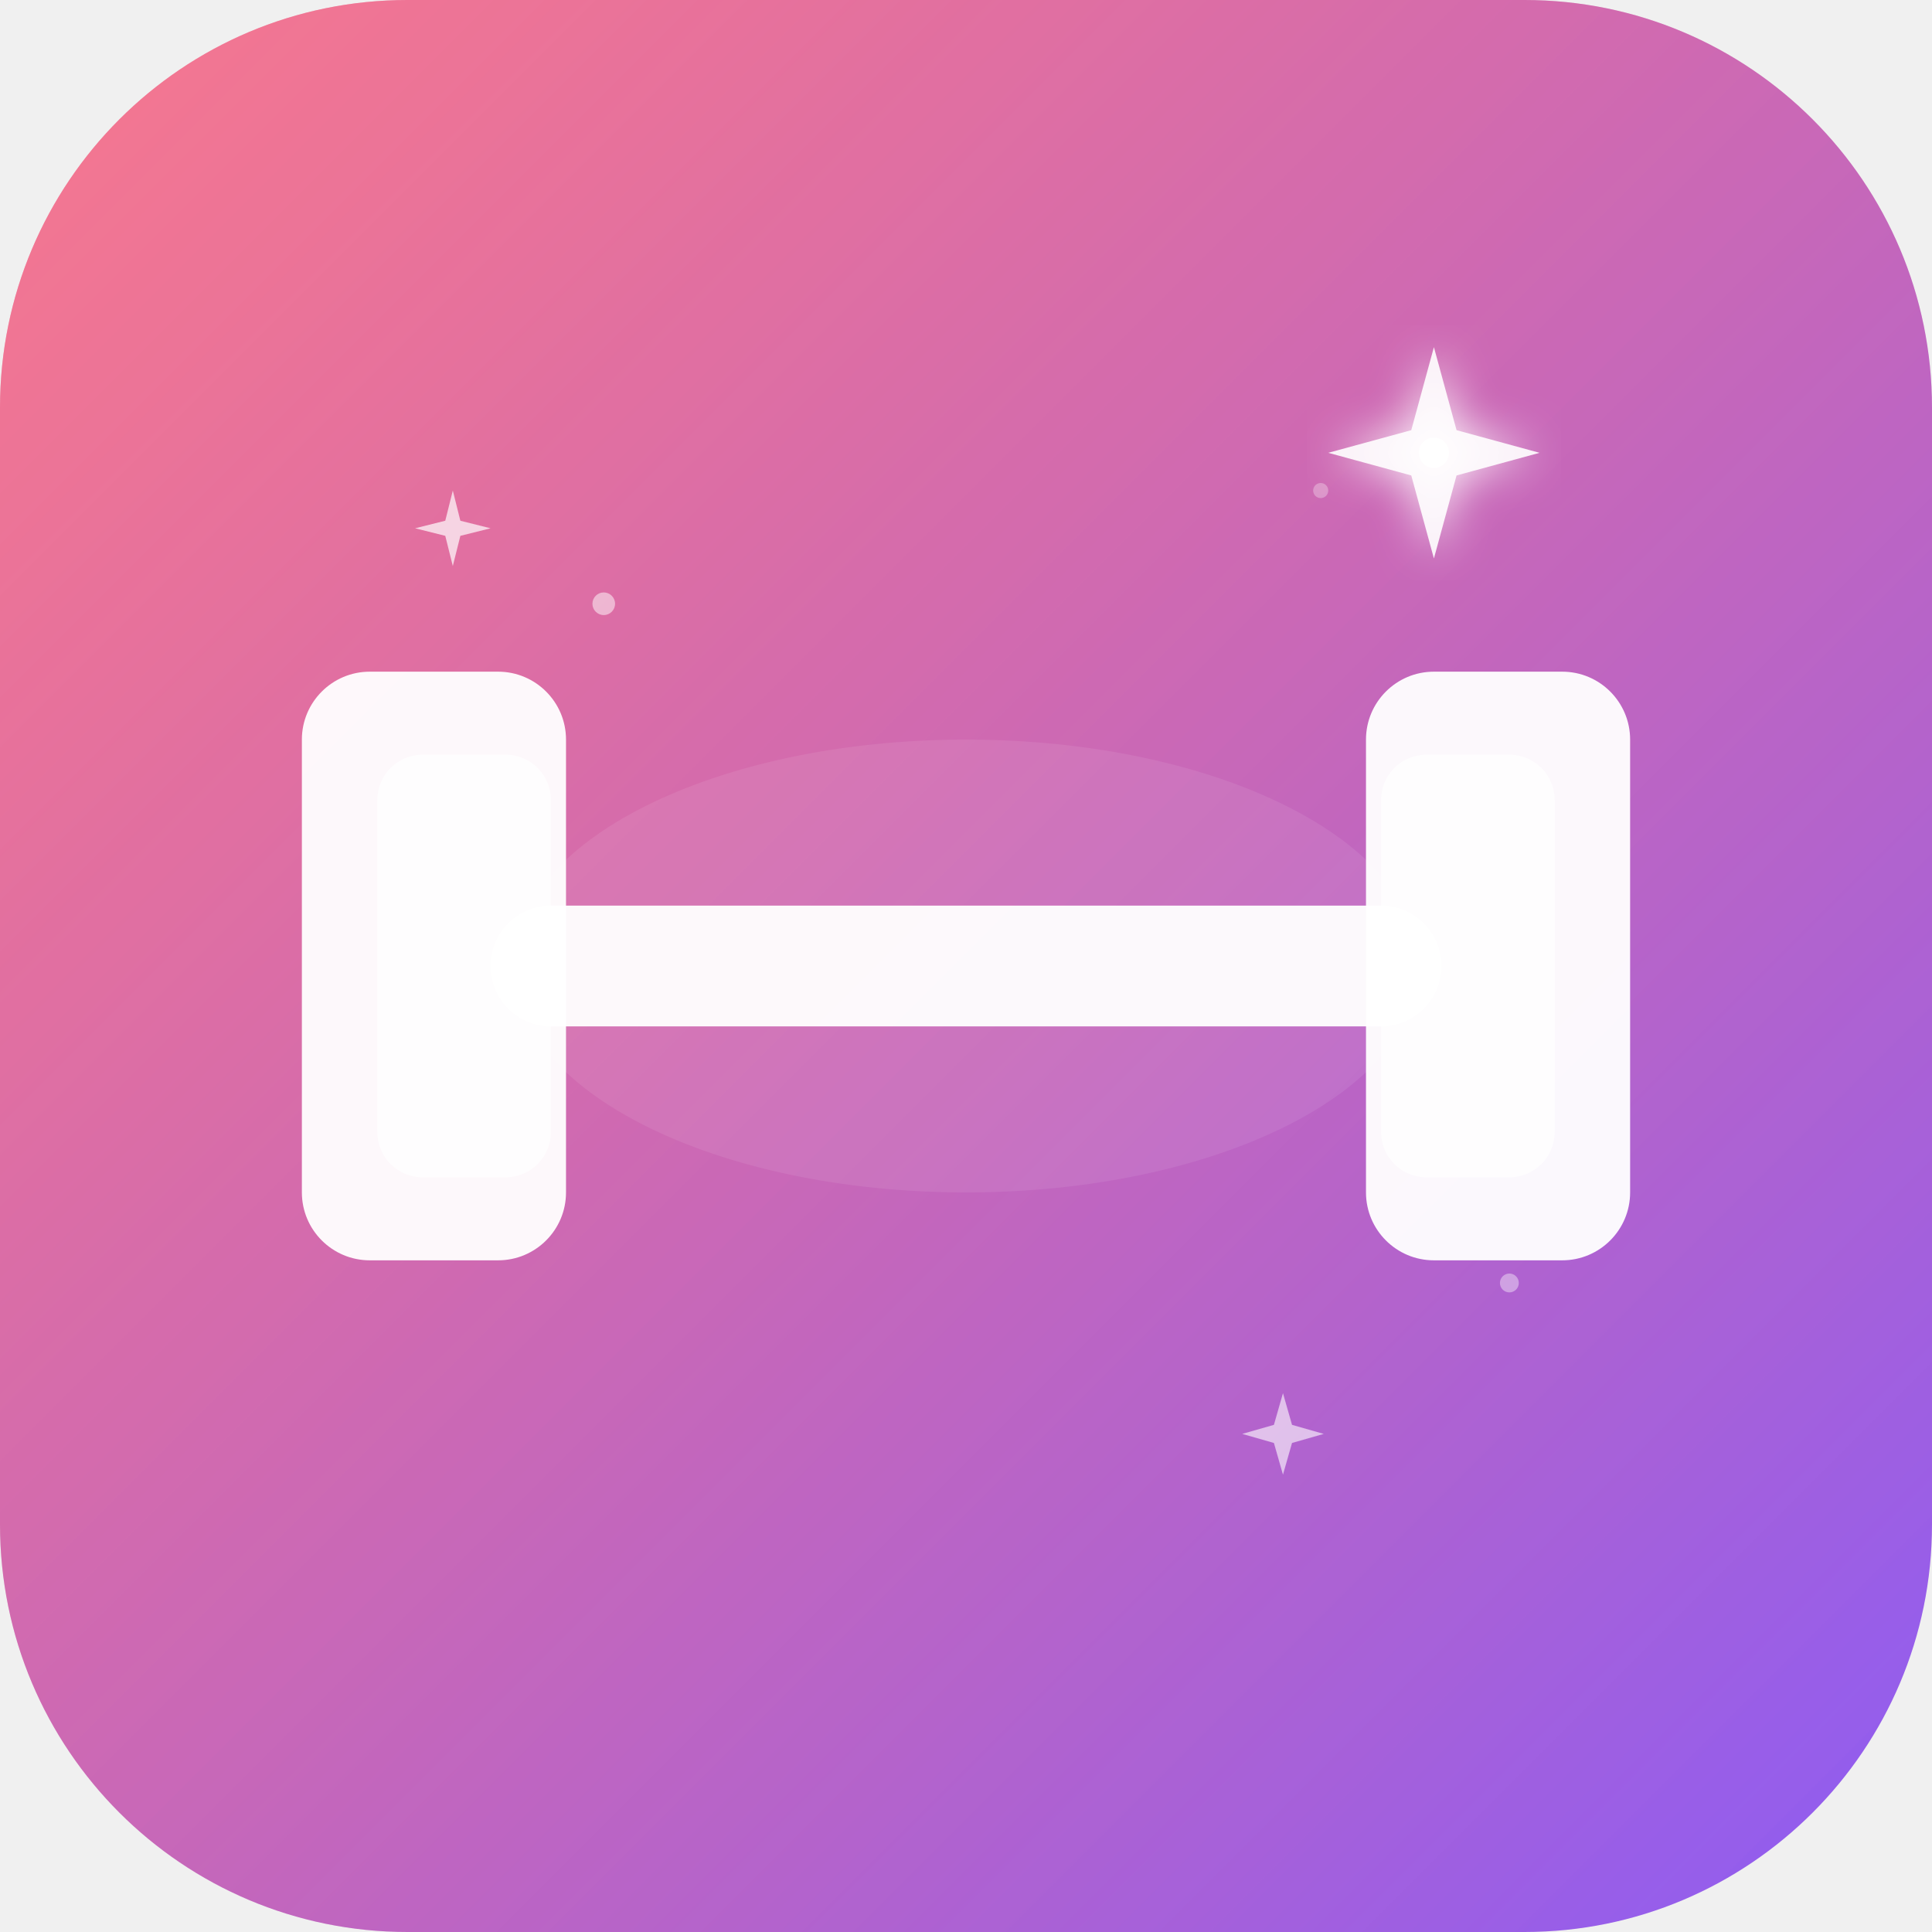
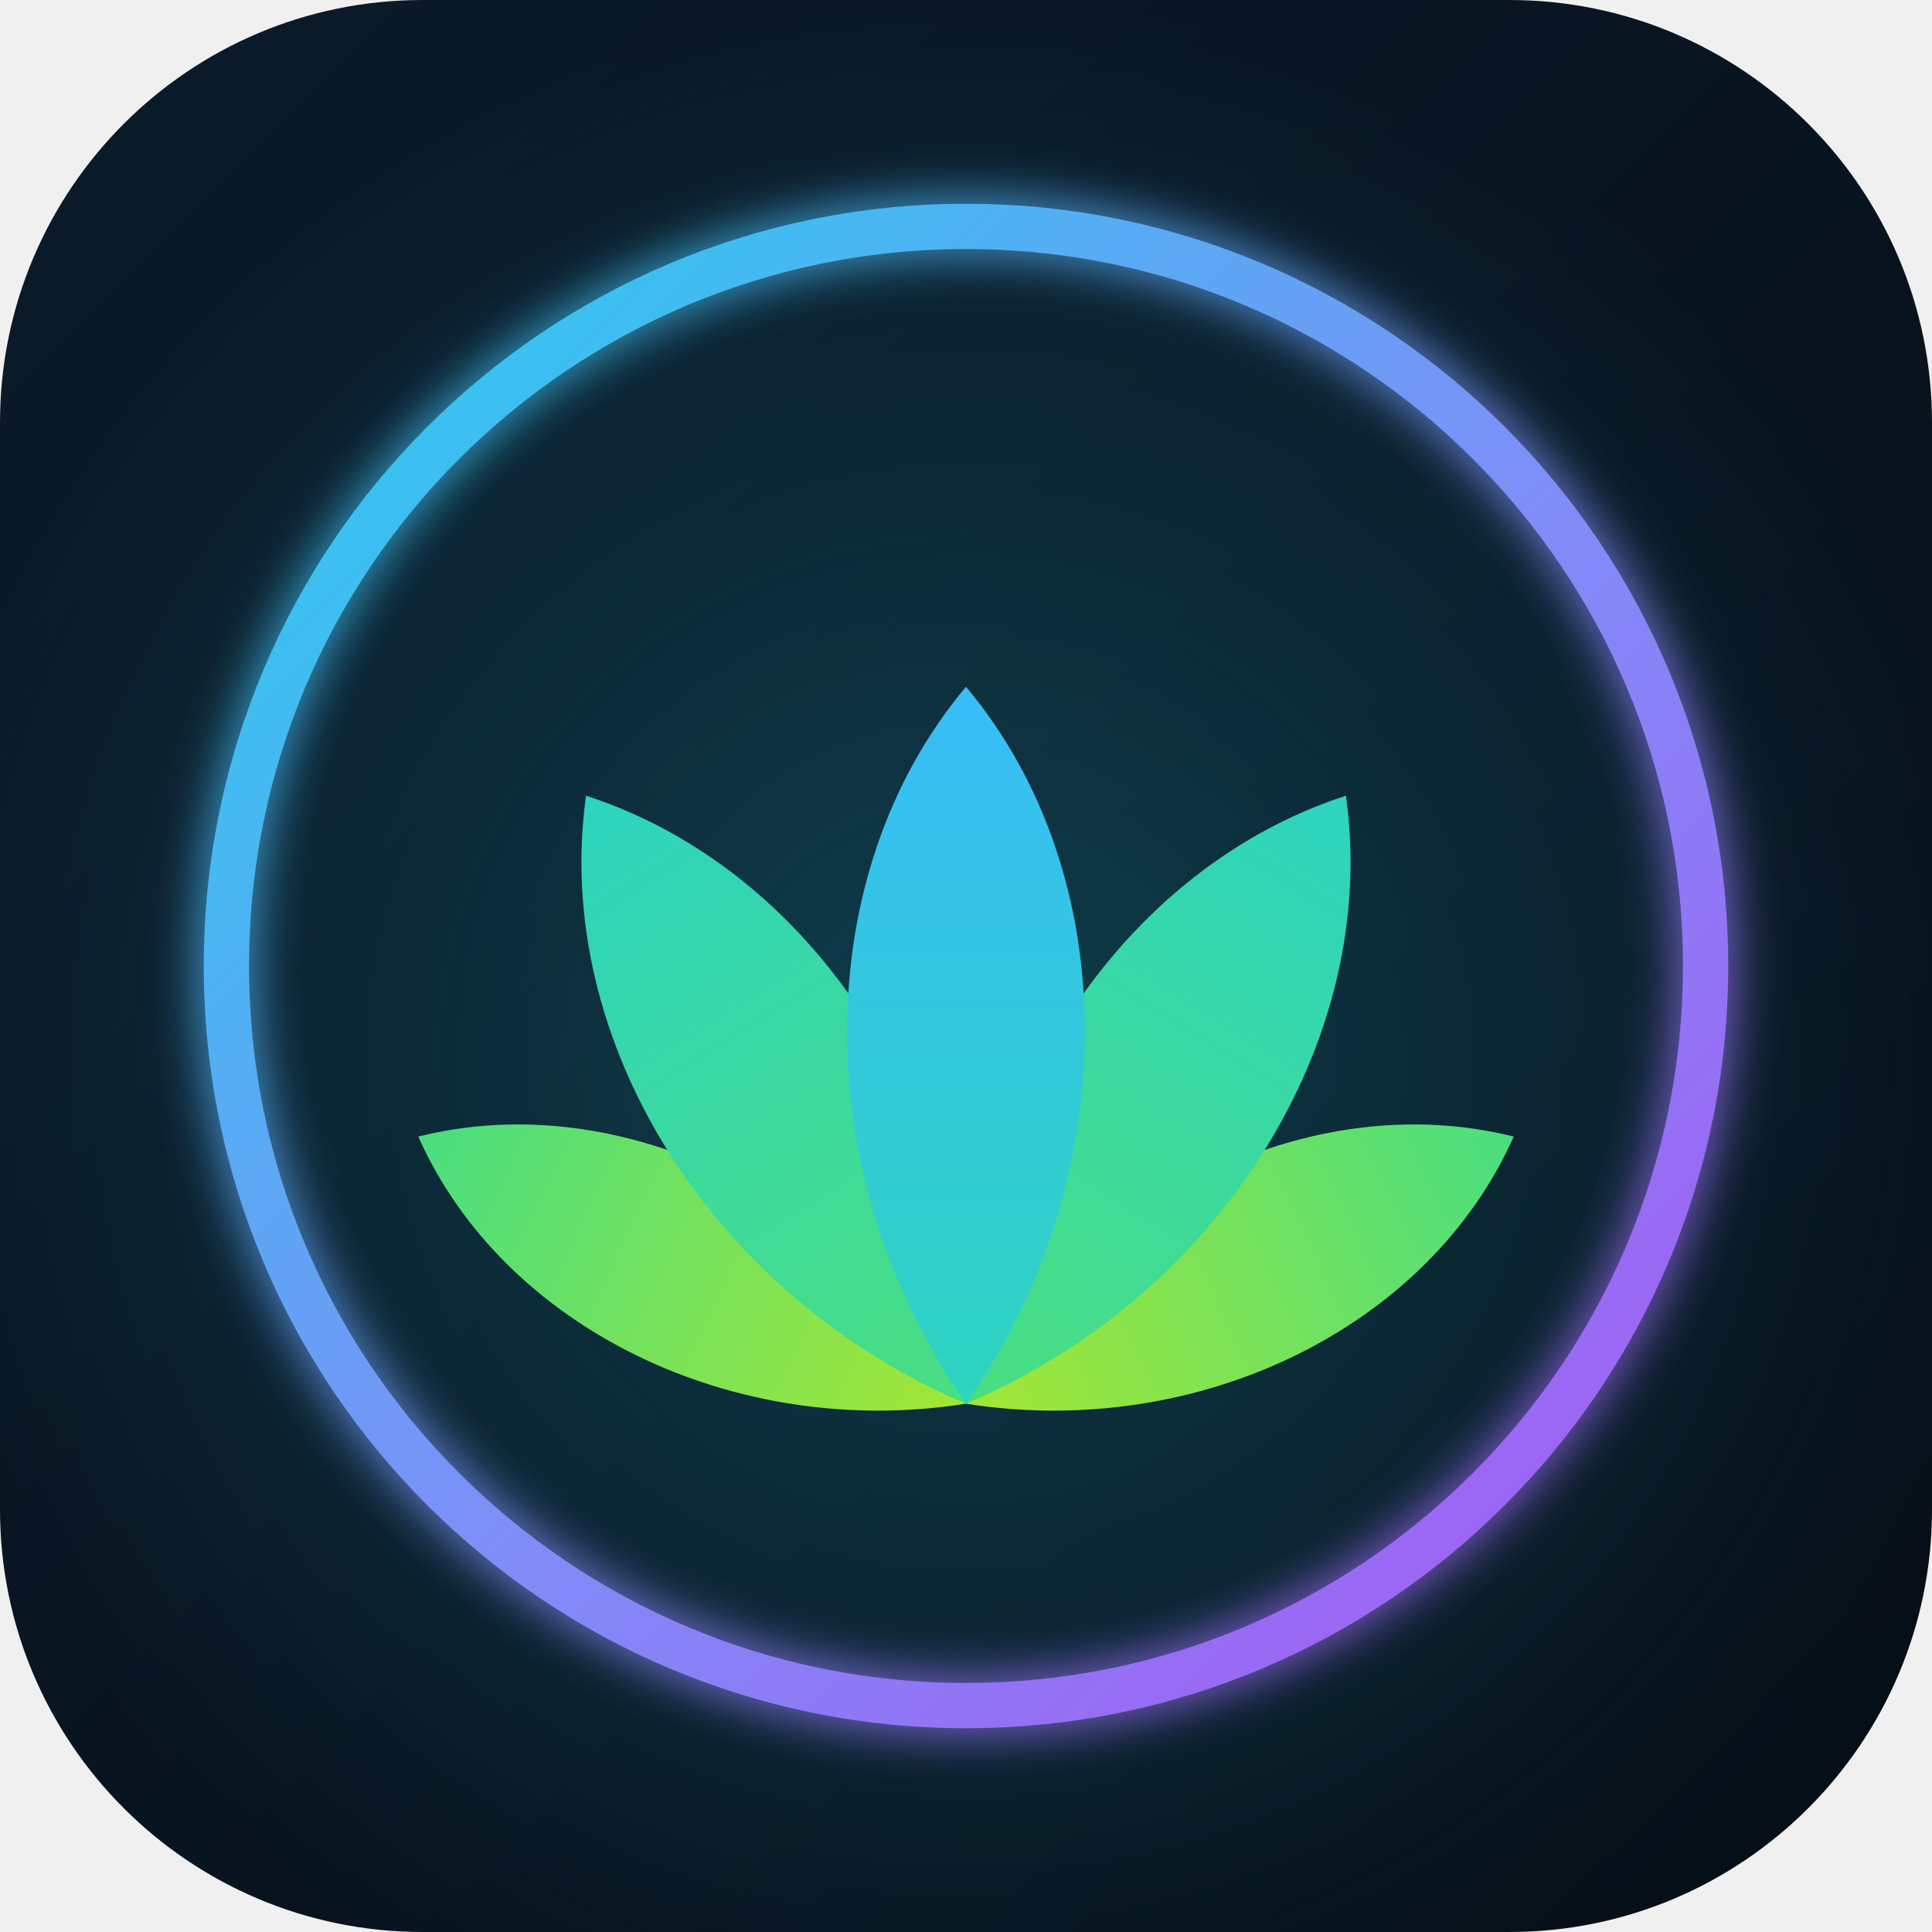
<svg xmlns="http://www.w3.org/2000/svg" viewBox="0 0 512 512">
  <defs>
-     <linearGradient id="bg" x1="0%" y1="0%" x2="100%" y2="100%">
-       <stop offset="0%" style="stop-color:#f43f5e" />
-       <stop offset="100%" style="stop-color:#8b5cf6" />
+     <linearGradient id="lbg" x1="0" y1="0" x2="1" y2="1">
+       <stop offset="0" stop-color="#0B1B2A" />
+       <stop offset="1" stop-color="#060D16" />
    </linearGradient>
-     <linearGradient id="glow" x1="0%" y1="0%" x2="100%" y2="100%">
-       <stop offset="0%" style="stop-color:#ffffff;stop-opacity:0.3" />
-       <stop offset="100%" style="stop-color:#ffffff;stop-opacity:0" />
+     <linearGradient id="lring" x1="0" y1="0" x2="1" y2="1">
+       <stop offset="0" stop-color="#22D3EE" />
+       <stop offset="0.55" stop-color="#818CF8" />
+       <stop offset="1" stop-color="#A855F2" />
    </linearGradient>
-     <filter id="shadow" x="-20%" y="-20%" width="140%" height="140%">
-       <feDropShadow dx="0" dy="4" stdDeviation="8" flood-color="#000000" flood-opacity="0.15" />
+     <linearGradient id="gCenter" x1="0" y1="1" x2="0" y2="0">
+       <stop offset="0" stop-color="#2DD4BF" />
+       <stop offset="1" stop-color="#38BDF8" />
+     </linearGradient>
+     <linearGradient id="gInner" x1="0" y1="1" x2="0" y2="0">
+       <stop offset="0" stop-color="#4ADE80" />
+       <stop offset="1" stop-color="#2DD4BF" />
+     </linearGradient>
+     <linearGradient id="gOuter" x1="0" y1="1" x2="0" y2="0">
+       <stop offset="0" stop-color="#A3E635" />
+       <stop offset="1" stop-color="#4ADE80" />
+     </linearGradient>
+     <radialGradient id="lhalo" cx="0.5" cy="0.55" r="0.55">
+       <stop offset="0" stop-color="#22D3EE" stop-opacity="0.22" />
+       <stop offset="1" stop-color="#22D3EE" stop-opacity="0" />
+     </radialGradient>
+     <filter id="lringGlow" x="-30%" y="-30%" width="160%" height="160%">
+       <feGaussianBlur stdDeviation="7" result="b" />
+       <feMerge>
+         <feMergeNode in="b" />
+         <feMergeNode in="SourceGraphic" />
+       </feMerge>
    </filter>
-     <filter id="innerGlow">
-       <feGaussianBlur stdDeviation="6" result="blur" />
-       <feComposite in="SourceGraphic" in2="blur" operator="over" />
-     </filter>
+     <path id="petal" d="M 0 0 C -42 -60, -42 -140, 0 -190 C 42 -140, 42 -60, 0 0 Z" />
  </defs>
-   <rect width="512" height="512" rx="108" fill="url(#bg)" />
-   <rect width="512" height="512" rx="108" fill="url(#glow)" />
-   <rect x="130" y="240" width="252" height="32" rx="16" fill="white" opacity="0.95" />
-   <rect x="80" y="178" width="70" height="156" rx="18" fill="white" opacity="0.95" />
-   <rect x="100" y="200" width="46" height="112" rx="12" fill="white" opacity="0.7" />
-   <rect x="362" y="178" width="70" height="156" rx="18" fill="white" opacity="0.95" />
-   <rect x="366" y="200" width="46" height="112" rx="12" fill="white" opacity="0.7" />
-   <g transform="translate(380, 120)" filter="url(#innerGlow)">
-     <polygon points="0,-28 6,-6 28,0 6,6 0,28 -6,6 -28,0 -6,-6" fill="white" opacity="0.9" />
-     <circle cx="0" cy="0" r="4" fill="white" />
+   <rect width="512" height="512" rx="112" fill="url(#lbg)" />
+   <rect width="512" height="512" rx="112" fill="url(#lhalo)" />
+   <circle cx="256" cy="256" r="196" fill="none" stroke="url(#lring)" stroke-width="12" filter="url(#lringGlow)" />
+   <g transform="translate(256,372)">
+     <use href="#petal" transform="rotate(-64) scale(0.85)" fill="url(#gOuter)" />
+     <use href="#petal" transform="rotate(64) scale(0.85)" fill="url(#gOuter)" />
+     <use href="#petal" transform="rotate(-32)" fill="url(#gInner)" />
+     <use href="#petal" transform="rotate(32)" fill="url(#gInner)" />
+     <use href="#petal" fill="url(#gCenter)" />
  </g>
-   <g transform="translate(120, 140) scale(0.5)">
-     <polygon points="0,-20 4,-4 20,0 4,4 0,20 -4,4 -20,0 -4,-4" fill="white" opacity="0.7" />
-   </g>
-   <g transform="translate(340, 380) scale(0.6)">
-     <polygon points="0,-18 4,-4 18,0 4,4 0,18 -4,4 -18,0 -4,-4" fill="white" opacity="0.6" />
-   </g>
-   <ellipse cx="256" cy="256" rx="120" ry="60" fill="white" opacity="0.08" />
-   <circle cx="160" cy="160" r="3" fill="white" opacity="0.5" />
-   <circle cx="400" cy="340" r="2.5" fill="white" opacity="0.4" />
-   <circle cx="350" cy="130" r="2" fill="white" opacity="0.3" />
</svg>
